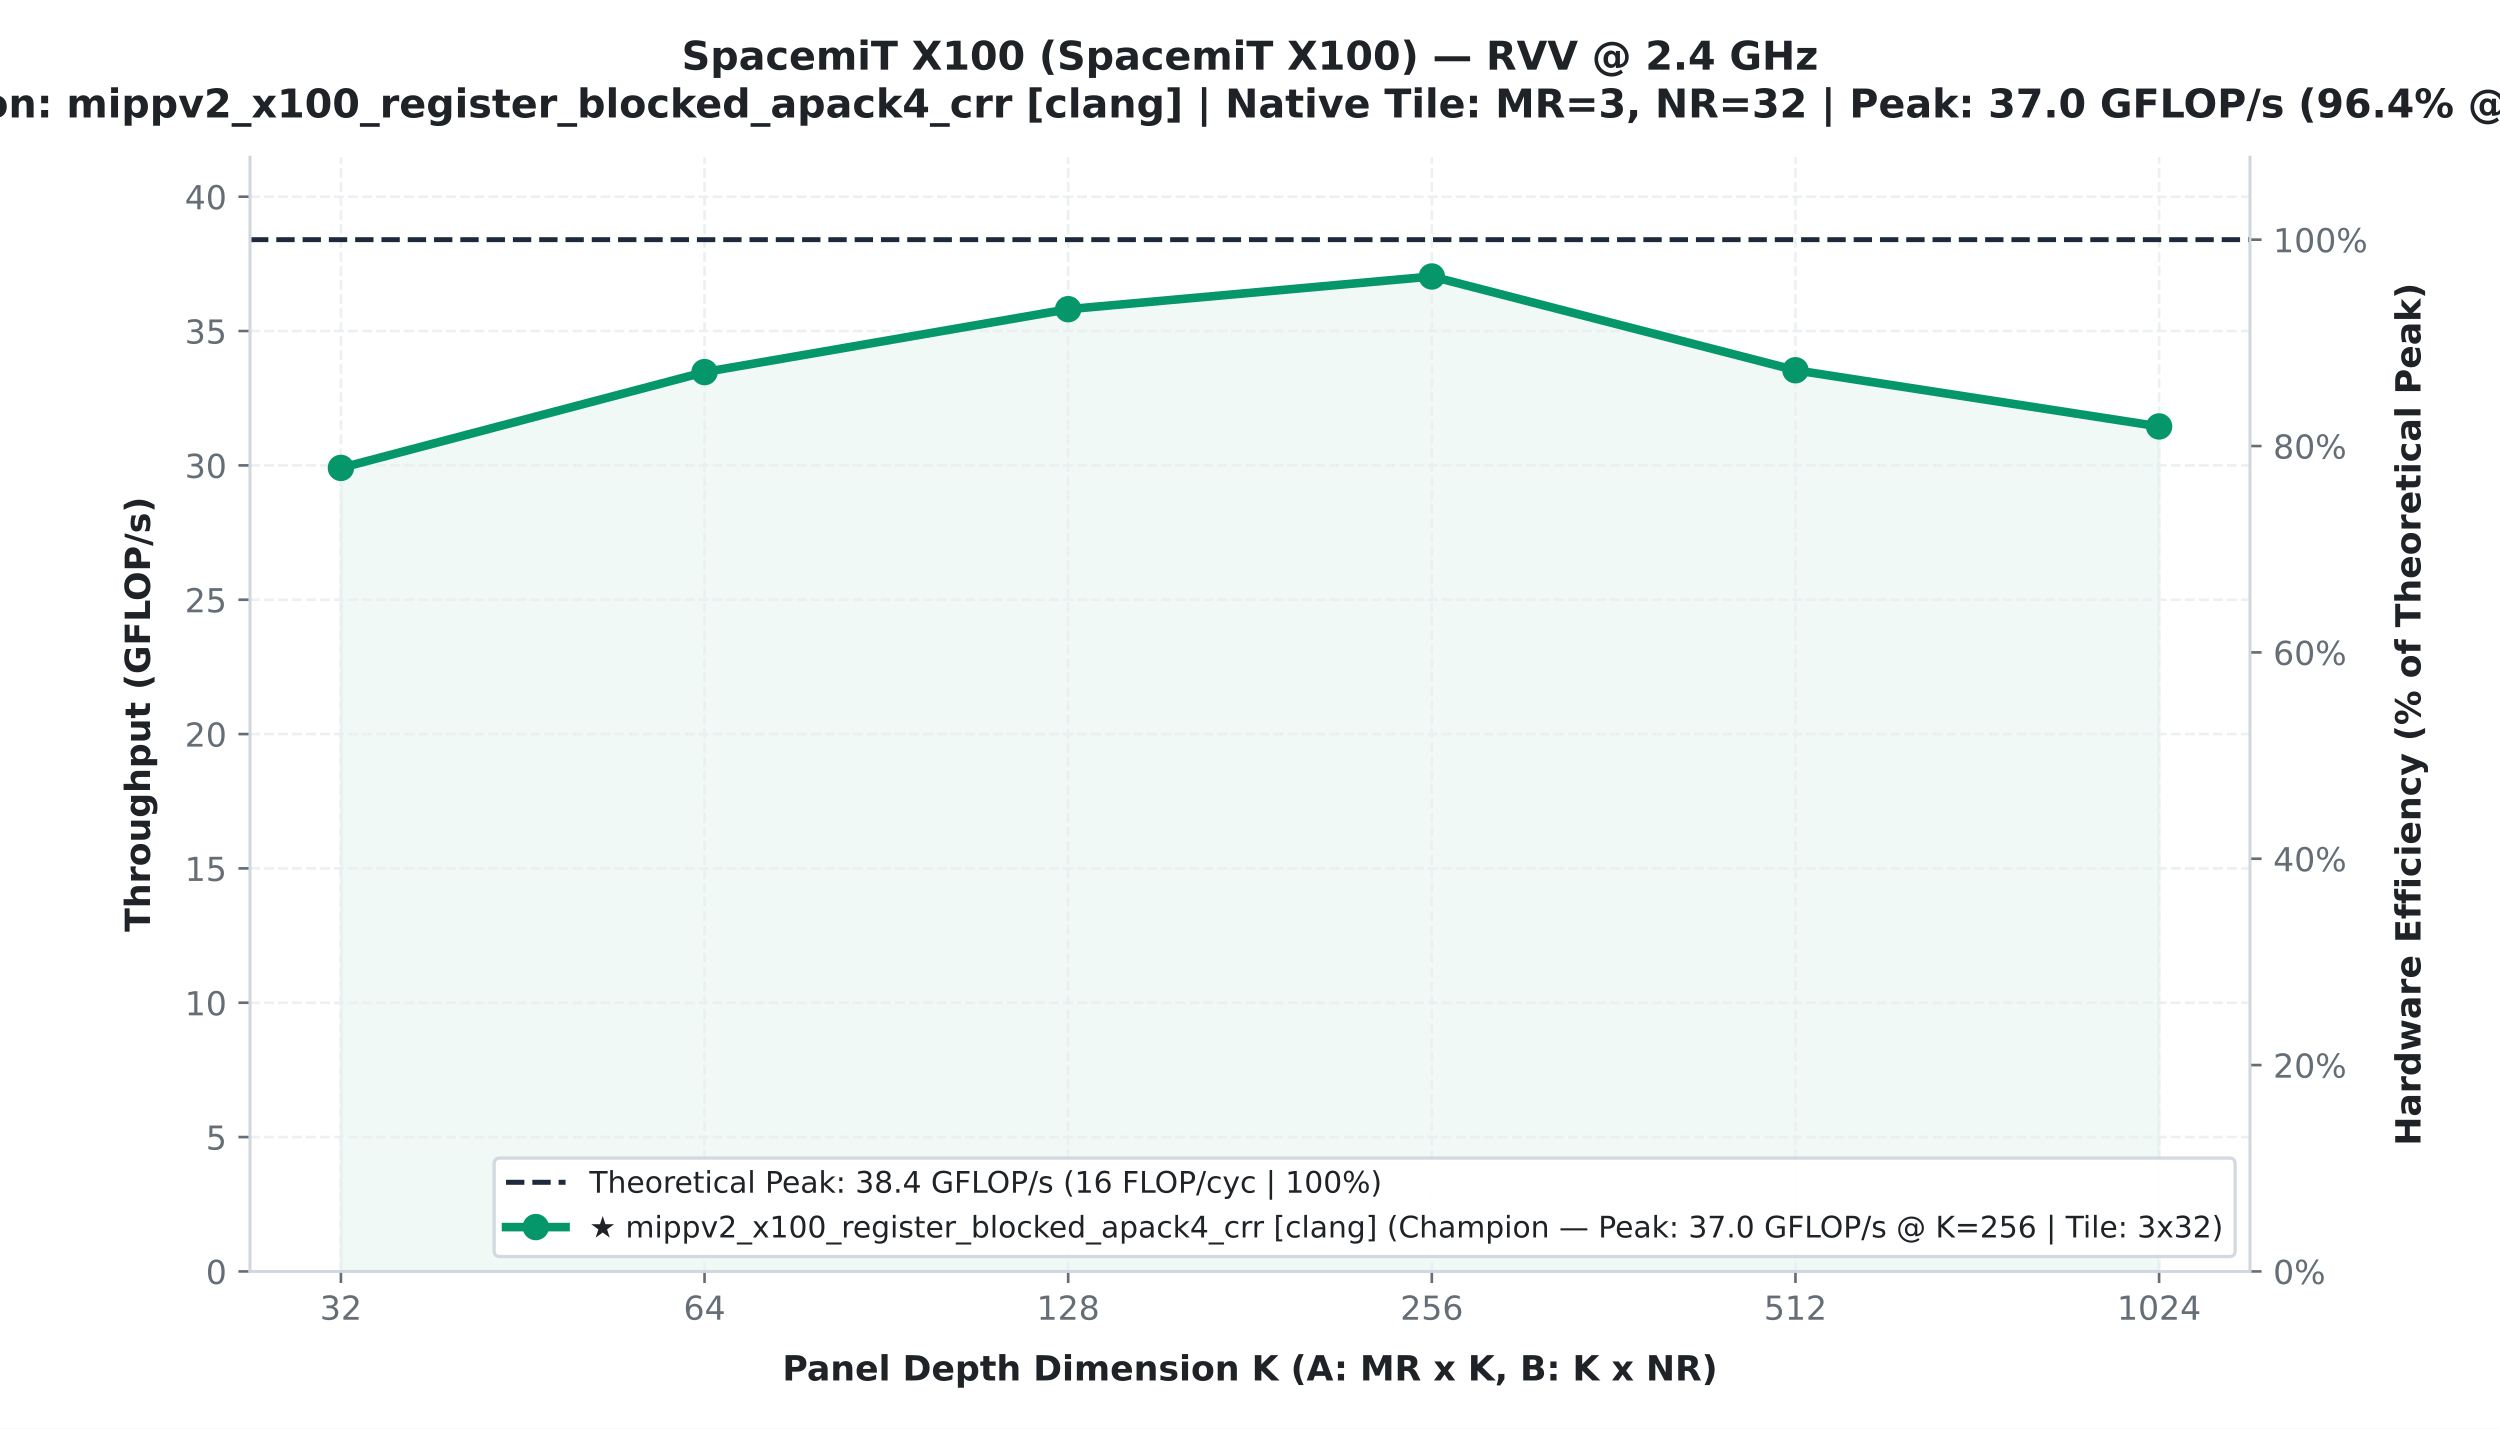
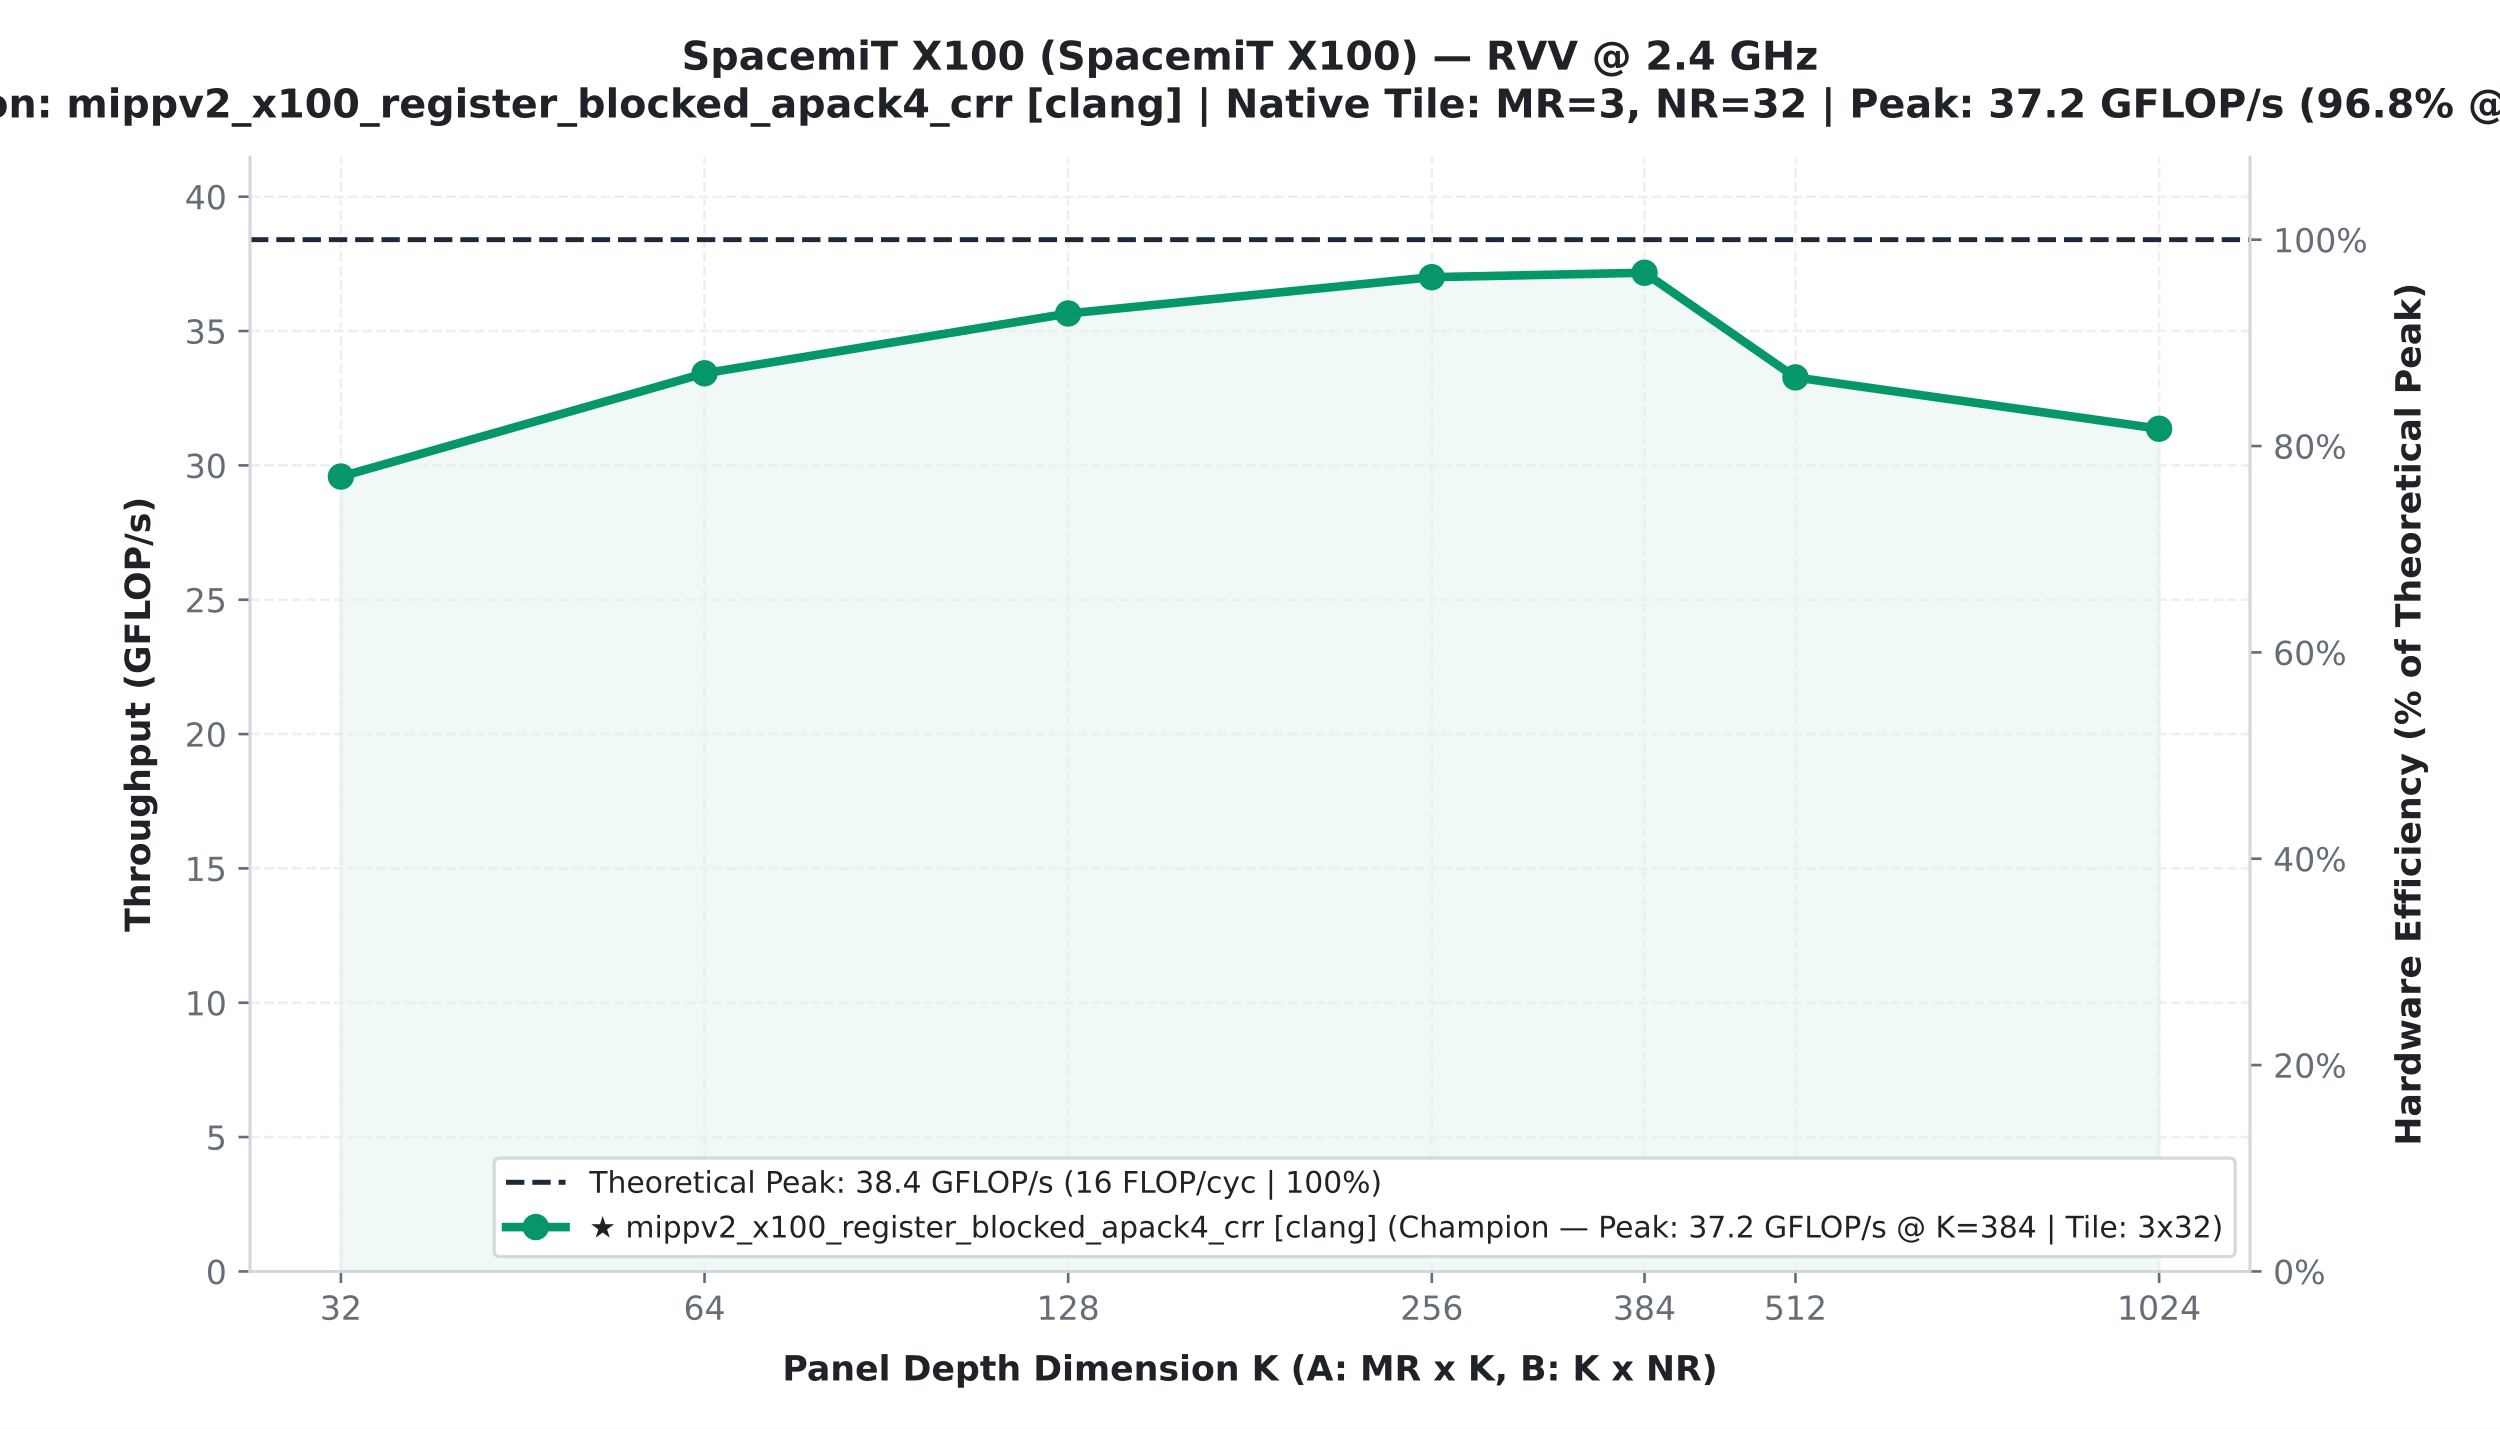
<svg xmlns="http://www.w3.org/2000/svg" xmlns:xlink="http://www.w3.org/1999/xlink" width="756pt" height="432pt" viewBox="0 0 756 432" version="1.1">
  <defs>
    <style type="text/css">*{stroke-linejoin: round; stroke-linecap: butt}</style>
  </defs>
  <g id="figure_1">
    <g id="patch_1">
      <path d="M 0 432  L 756 432  L 756 0  L 0 0  z " style="fill: #ffffff" />
    </g>
    <g id="axes_1">
      <g id="patch_2">
        <path d="M 75.6 384.48  L 680.4 384.48  L 680.4 47.52  L 75.6 47.52  z " style="fill: #ffffff" />
      </g>
      <g id="FillBetweenPolyCollection_1">
        <defs>
-           <path id="m8f6f1ca0c7" d="M 103.091 -290.504  L 103.091 -47.52  L 213.055 -47.52  L 323.018 -47.52  L 432.982 -47.52  L 542.945 -47.52  L 652.909 -47.52  L 652.909 -303.043  L 652.909 -303.043  L 542.945 -320.036  L 432.982 -348.395  L 323.018 -338.502  L 213.055 -319.476  L 103.091 -290.504  z " style="stroke: #059669; stroke-opacity: 0.06" />
+           <path id="m6707ad9926" d="M 103.091 -287.888  L 103.091 -47.52  L 213.055 -47.52  L 323.018 -47.52  L 432.982 -47.52  L 497.306 -47.52  L 542.945 -47.52  L 652.909 -47.52  L 652.909 -302.348  L 652.909 -302.348  L 542.945 -317.872  L 497.306 -349.526  L 432.982 -348.186  L 323.018 -337.205  L 213.055 -319.118  L 103.091 -287.888  z " style="stroke: #059669; stroke-opacity: 0.06" />
        </defs>
-         <g clip-path="url(#p02e427feb7)">
-           <use xlink:href="#m8f6f1ca0c7" x="0" y="432" style="fill: #059669; fill-opacity: 0.06; stroke: #059669; stroke-opacity: 0.06" />
+         <g clip-path="url(#p612475c82c)">
+           <use xlink:href="#m6707ad9926" x="0" y="432" style="fill: #059669; fill-opacity: 0.06; stroke: #059669; stroke-opacity: 0.06" />
        </g>
      </g>
      <g id="matplotlib.axis_1">
        <g id="xtick_1">
          <g id="line2d_1">
-             <path d="M 103.091 384.48  L 103.091 47.52  " clip-path="url(#p02e427feb7)" style="fill: none; stroke-dasharray: 2.96,1.28; stroke-dashoffset: 0; stroke: #eaeef2; stroke-opacity: 0.9; stroke-width: 0.8" />
+             <path d="M 103.091 384.48  L 103.091 47.52  " clip-path="url(#p612475c82c)" style="fill: none; stroke-dasharray: 2.96,1.28; stroke-dashoffset: 0; stroke: #eaeef2; stroke-opacity: 0.9; stroke-width: 0.8" />
          </g>
          <g id="line2d_2">
            <defs>
-               <path id="mbc6d8bfc5a" d="M 0 0  L 0 3.5  " style="stroke: #656d76; stroke-width: 0.8" />
+               <path id="mf7a812869a" d="M 0 0  L 0 3.5  " style="stroke: #656d76; stroke-width: 0.8" />
            </defs>
            <g>
-               <use xlink:href="#mbc6d8bfc5a" x="103.091" y="384.48" style="fill: #656d76; stroke: #656d76; stroke-width: 0.8" />
+               <use xlink:href="#mf7a812869a" x="103.091" y="384.48" style="fill: #656d76; stroke: #656d76; stroke-width: 0.8" />
            </g>
          </g>
          <g id="text_1">
            <text style="font-size: 10px; font-family: 'DejaVu Sans', 'Liberation Sans', 'Helvetica', 'Arial', sans-serif; text-anchor: middle; fill: #656d76" x="103.091" y="399.078" transform="rotate(-0 103.0909 399.0777)">32</text>
          </g>
        </g>
        <g id="xtick_2">
          <g id="line2d_3">
-             <path d="M 213.055 384.48  L 213.055 47.52  " clip-path="url(#p02e427feb7)" style="fill: none; stroke-dasharray: 2.96,1.28; stroke-dashoffset: 0; stroke: #eaeef2; stroke-opacity: 0.9; stroke-width: 0.8" />
+             <path d="M 213.055 384.48  L 213.055 47.52  " clip-path="url(#p612475c82c)" style="fill: none; stroke-dasharray: 2.96,1.28; stroke-dashoffset: 0; stroke: #eaeef2; stroke-opacity: 0.9; stroke-width: 0.8" />
          </g>
          <g id="line2d_4">
            <g>
-               <use xlink:href="#mbc6d8bfc5a" x="213.055" y="384.48" style="fill: #656d76; stroke: #656d76; stroke-width: 0.8" />
+               <use xlink:href="#mf7a812869a" x="213.055" y="384.48" style="fill: #656d76; stroke: #656d76; stroke-width: 0.8" />
            </g>
          </g>
          <g id="text_2">
            <text style="font-size: 10px; font-family: 'DejaVu Sans', 'Liberation Sans', 'Helvetica', 'Arial', sans-serif; text-anchor: middle; fill: #656d76" x="213.055" y="399.078" transform="rotate(-0 213.0545 399.0777)">64</text>
          </g>
        </g>
        <g id="xtick_3">
          <g id="line2d_5">
-             <path d="M 323.018 384.48  L 323.018 47.52  " clip-path="url(#p02e427feb7)" style="fill: none; stroke-dasharray: 2.96,1.28; stroke-dashoffset: 0; stroke: #eaeef2; stroke-opacity: 0.9; stroke-width: 0.8" />
+             <path d="M 323.018 384.48  L 323.018 47.52  " clip-path="url(#p612475c82c)" style="fill: none; stroke-dasharray: 2.96,1.28; stroke-dashoffset: 0; stroke: #eaeef2; stroke-opacity: 0.9; stroke-width: 0.8" />
          </g>
          <g id="line2d_6">
            <g>
-               <use xlink:href="#mbc6d8bfc5a" x="323.018" y="384.48" style="fill: #656d76; stroke: #656d76; stroke-width: 0.8" />
+               <use xlink:href="#mf7a812869a" x="323.018" y="384.48" style="fill: #656d76; stroke: #656d76; stroke-width: 0.8" />
            </g>
          </g>
          <g id="text_3">
            <text style="font-size: 10px; font-family: 'DejaVu Sans', 'Liberation Sans', 'Helvetica', 'Arial', sans-serif; text-anchor: middle; fill: #656d76" x="323.018" y="399.078" transform="rotate(-0 323.0182 399.0777)">128</text>
          </g>
        </g>
        <g id="xtick_4">
          <g id="line2d_7">
-             <path d="M 432.982 384.48  L 432.982 47.52  " clip-path="url(#p02e427feb7)" style="fill: none; stroke-dasharray: 2.96,1.28; stroke-dashoffset: 0; stroke: #eaeef2; stroke-opacity: 0.9; stroke-width: 0.8" />
+             <path d="M 432.982 384.48  L 432.982 47.52  " clip-path="url(#p612475c82c)" style="fill: none; stroke-dasharray: 2.96,1.28; stroke-dashoffset: 0; stroke: #eaeef2; stroke-opacity: 0.9; stroke-width: 0.8" />
          </g>
          <g id="line2d_8">
            <g>
-               <use xlink:href="#mbc6d8bfc5a" x="432.982" y="384.48" style="fill: #656d76; stroke: #656d76; stroke-width: 0.8" />
+               <use xlink:href="#mf7a812869a" x="432.982" y="384.48" style="fill: #656d76; stroke: #656d76; stroke-width: 0.8" />
            </g>
          </g>
          <g id="text_4">
            <text style="font-size: 10px; font-family: 'DejaVu Sans', 'Liberation Sans', 'Helvetica', 'Arial', sans-serif; text-anchor: middle; fill: #656d76" x="432.982" y="399.078" transform="rotate(-0 432.9818 399.0777)">256</text>
          </g>
        </g>
        <g id="xtick_5">
          <g id="line2d_9">
-             <path d="M 542.945 384.48  L 542.945 47.52  " clip-path="url(#p02e427feb7)" style="fill: none; stroke-dasharray: 2.96,1.28; stroke-dashoffset: 0; stroke: #eaeef2; stroke-opacity: 0.9; stroke-width: 0.8" />
+             <path d="M 497.306 384.48  L 497.306 47.52  " clip-path="url(#p612475c82c)" style="fill: none; stroke-dasharray: 2.96,1.28; stroke-dashoffset: 0; stroke: #eaeef2; stroke-opacity: 0.9; stroke-width: 0.8" />
          </g>
          <g id="line2d_10">
            <g>
-               <use xlink:href="#mbc6d8bfc5a" x="542.945" y="384.48" style="fill: #656d76; stroke: #656d76; stroke-width: 0.8" />
+               <use xlink:href="#mf7a812869a" x="497.306" y="384.48" style="fill: #656d76; stroke: #656d76; stroke-width: 0.8" />
            </g>
          </g>
          <g id="text_5">
-             <text style="font-size: 10px; font-family: 'DejaVu Sans', 'Liberation Sans', 'Helvetica', 'Arial', sans-serif; text-anchor: middle; fill: #656d76" x="542.945" y="399.078" transform="rotate(-0 542.9455 399.0777)">512</text>
+             <text style="font-size: 10px; font-family: 'DejaVu Sans', 'Liberation Sans', 'Helvetica', 'Arial', sans-serif; text-anchor: middle; fill: #656d76" x="497.306" y="399.078" transform="rotate(-0 497.3064 399.0777)">384</text>
          </g>
        </g>
        <g id="xtick_6">
          <g id="line2d_11">
-             <path d="M 652.909 384.48  L 652.909 47.52  " clip-path="url(#p02e427feb7)" style="fill: none; stroke-dasharray: 2.96,1.28; stroke-dashoffset: 0; stroke: #eaeef2; stroke-opacity: 0.9; stroke-width: 0.8" />
+             <path d="M 542.945 384.48  L 542.945 47.52  " clip-path="url(#p612475c82c)" style="fill: none; stroke-dasharray: 2.96,1.28; stroke-dashoffset: 0; stroke: #eaeef2; stroke-opacity: 0.9; stroke-width: 0.8" />
          </g>
          <g id="line2d_12">
            <g>
-               <use xlink:href="#mbc6d8bfc5a" x="652.909" y="384.48" style="fill: #656d76; stroke: #656d76; stroke-width: 0.8" />
+               <use xlink:href="#mf7a812869a" x="542.945" y="384.48" style="fill: #656d76; stroke: #656d76; stroke-width: 0.8" />
            </g>
          </g>
          <g id="text_6">
+             <text style="font-size: 10px; font-family: 'DejaVu Sans', 'Liberation Sans', 'Helvetica', 'Arial', sans-serif; text-anchor: middle; fill: #656d76" x="542.945" y="399.078" transform="rotate(-0 542.9455 399.0777)">512</text>
+           </g>
+         </g>
+         <g id="xtick_7">
+           <g id="line2d_13">
+             <path d="M 652.909 384.48  L 652.909 47.52  " clip-path="url(#p612475c82c)" style="fill: none; stroke-dasharray: 2.96,1.28; stroke-dashoffset: 0; stroke: #eaeef2; stroke-opacity: 0.9; stroke-width: 0.8" />
+           </g>
+           <g id="line2d_14">
+             <g>
+               <use xlink:href="#mf7a812869a" x="652.909" y="384.48" style="fill: #656d76; stroke: #656d76; stroke-width: 0.8" />
+             </g>
+           </g>
+           <g id="text_7">
            <text style="font-size: 10px; font-family: 'DejaVu Sans', 'Liberation Sans', 'Helvetica', 'Arial', sans-serif; text-anchor: middle; fill: #656d76" x="652.909" y="399.078" transform="rotate(-0 652.9091 399.0777)">1024</text>
          </g>
        </g>
-         <g id="text_7">
+         <g id="text_8">
          <text style="font-weight: 700; font-size: 10.5px; font-family: 'DejaVu Sans', 'Liberation Sans', 'Helvetica', 'Arial', sans-serif; text-anchor: middle; fill: #1f2328" x="378" y="417.458" transform="rotate(-0 378 417.4584)">Panel Depth Dimension K (A: MR x K, B: K x NR)</text>
        </g>
      </g>
      <g id="matplotlib.axis_2">
        <g id="ytick_1">
-           <g id="line2d_13">
-             <path d="M 75.6 384.48  L 680.4 384.48  " clip-path="url(#p02e427feb7)" style="fill: none; stroke-dasharray: 2.96,1.28; stroke-dashoffset: 0; stroke: #eaeef2; stroke-opacity: 0.9; stroke-width: 0.8" />
-           </g>
-           <g id="line2d_14">
+           <g id="line2d_15">
+             <path d="M 75.6 384.48  L 680.4 384.48  " clip-path="url(#p612475c82c)" style="fill: none; stroke-dasharray: 2.96,1.28; stroke-dashoffset: 0; stroke: #eaeef2; stroke-opacity: 0.9; stroke-width: 0.8" />
+           </g>
+           <g id="line2d_16">
            <defs>
-               <path id="mc80e1db1c7" d="M 0 0  L -3.5 0  " style="stroke: #656d76; stroke-width: 0.8" />
+               <path id="m52374ce67f" d="M 0 0  L -3.5 0  " style="stroke: #656d76; stroke-width: 0.8" />
            </defs>
            <g>
-               <use xlink:href="#mc80e1db1c7" x="75.6" y="384.48" style="fill: #656d76; stroke: #656d76; stroke-width: 0.8" />
-             </g>
-           </g>
-           <g id="text_8">
+               <use xlink:href="#m52374ce67f" x="75.6" y="384.48" style="fill: #656d76; stroke: #656d76; stroke-width: 0.8" />
+             </g>
+           </g>
+           <g id="text_9">
            <text style="font-size: 10px; font-family: 'DejaVu Sans', 'Liberation Sans', 'Helvetica', 'Arial', sans-serif; text-anchor: end; fill: #656d76" x="68.6" y="388.279" transform="rotate(-0 68.6 388.2788)">0</text>
          </g>
        </g>
        <g id="ytick_2">
-           <g id="line2d_15">
-             <path d="M 75.6 343.855  L 680.4 343.855  " clip-path="url(#p02e427feb7)" style="fill: none; stroke-dasharray: 2.96,1.28; stroke-dashoffset: 0; stroke: #eaeef2; stroke-opacity: 0.9; stroke-width: 0.8" />
-           </g>
-           <g id="line2d_16">
-             <g>
-               <use xlink:href="#mc80e1db1c7" x="75.6" y="343.855" style="fill: #656d76; stroke: #656d76; stroke-width: 0.8" />
-             </g>
-           </g>
-           <g id="text_9">
+           <g id="line2d_17">
+             <path d="M 75.6 343.855  L 680.4 343.855  " clip-path="url(#p612475c82c)" style="fill: none; stroke-dasharray: 2.96,1.28; stroke-dashoffset: 0; stroke: #eaeef2; stroke-opacity: 0.9; stroke-width: 0.8" />
+           </g>
+           <g id="line2d_18">
+             <g>
+               <use xlink:href="#m52374ce67f" x="75.6" y="343.855" style="fill: #656d76; stroke: #656d76; stroke-width: 0.8" />
+             </g>
+           </g>
+           <g id="text_10">
            <text style="font-size: 10px; font-family: 'DejaVu Sans', 'Liberation Sans', 'Helvetica', 'Arial', sans-serif; text-anchor: end; fill: #656d76" x="68.6" y="347.654" transform="rotate(-0 68.6 347.6538)">5</text>
          </g>
        </g>
        <g id="ytick_3">
-           <g id="line2d_17">
-             <path d="M 75.6 303.23  L 680.4 303.23  " clip-path="url(#p02e427feb7)" style="fill: none; stroke-dasharray: 2.96,1.28; stroke-dashoffset: 0; stroke: #eaeef2; stroke-opacity: 0.9; stroke-width: 0.8" />
-           </g>
-           <g id="line2d_18">
-             <g>
-               <use xlink:href="#mc80e1db1c7" x="75.6" y="303.23" style="fill: #656d76; stroke: #656d76; stroke-width: 0.8" />
-             </g>
-           </g>
-           <g id="text_10">
+           <g id="line2d_19">
+             <path d="M 75.6 303.23  L 680.4 303.23  " clip-path="url(#p612475c82c)" style="fill: none; stroke-dasharray: 2.96,1.28; stroke-dashoffset: 0; stroke: #eaeef2; stroke-opacity: 0.9; stroke-width: 0.8" />
+           </g>
+           <g id="line2d_20">
+             <g>
+               <use xlink:href="#m52374ce67f" x="75.6" y="303.23" style="fill: #656d76; stroke: #656d76; stroke-width: 0.8" />
+             </g>
+           </g>
+           <g id="text_11">
            <text style="font-size: 10px; font-family: 'DejaVu Sans', 'Liberation Sans', 'Helvetica', 'Arial', sans-serif; text-anchor: end; fill: #656d76" x="68.6" y="307.029" transform="rotate(-0 68.6 307.0288)">10</text>
          </g>
        </g>
        <g id="ytick_4">
-           <g id="line2d_19">
-             <path d="M 75.6 262.605  L 680.4 262.605  " clip-path="url(#p02e427feb7)" style="fill: none; stroke-dasharray: 2.96,1.28; stroke-dashoffset: 0; stroke: #eaeef2; stroke-opacity: 0.9; stroke-width: 0.8" />
-           </g>
-           <g id="line2d_20">
-             <g>
-               <use xlink:href="#mc80e1db1c7" x="75.6" y="262.605" style="fill: #656d76; stroke: #656d76; stroke-width: 0.8" />
-             </g>
-           </g>
-           <g id="text_11">
+           <g id="line2d_21">
+             <path d="M 75.6 262.605  L 680.4 262.605  " clip-path="url(#p612475c82c)" style="fill: none; stroke-dasharray: 2.96,1.28; stroke-dashoffset: 0; stroke: #eaeef2; stroke-opacity: 0.9; stroke-width: 0.8" />
+           </g>
+           <g id="line2d_22">
+             <g>
+               <use xlink:href="#m52374ce67f" x="75.6" y="262.605" style="fill: #656d76; stroke: #656d76; stroke-width: 0.8" />
+             </g>
+           </g>
+           <g id="text_12">
            <text style="font-size: 10px; font-family: 'DejaVu Sans', 'Liberation Sans', 'Helvetica', 'Arial', sans-serif; text-anchor: end; fill: #656d76" x="68.6" y="266.404" transform="rotate(-0 68.6 266.4038)">15</text>
          </g>
        </g>
        <g id="ytick_5">
-           <g id="line2d_21">
-             <path d="M 75.6 221.98  L 680.4 221.98  " clip-path="url(#p02e427feb7)" style="fill: none; stroke-dasharray: 2.96,1.28; stroke-dashoffset: 0; stroke: #eaeef2; stroke-opacity: 0.9; stroke-width: 0.8" />
-           </g>
-           <g id="line2d_22">
-             <g>
-               <use xlink:href="#mc80e1db1c7" x="75.6" y="221.98" style="fill: #656d76; stroke: #656d76; stroke-width: 0.8" />
-             </g>
-           </g>
-           <g id="text_12">
+           <g id="line2d_23">
+             <path d="M 75.6 221.98  L 680.4 221.98  " clip-path="url(#p612475c82c)" style="fill: none; stroke-dasharray: 2.96,1.28; stroke-dashoffset: 0; stroke: #eaeef2; stroke-opacity: 0.9; stroke-width: 0.8" />
+           </g>
+           <g id="line2d_24">
+             <g>
+               <use xlink:href="#m52374ce67f" x="75.6" y="221.98" style="fill: #656d76; stroke: #656d76; stroke-width: 0.8" />
+             </g>
+           </g>
+           <g id="text_13">
            <text style="font-size: 10px; font-family: 'DejaVu Sans', 'Liberation Sans', 'Helvetica', 'Arial', sans-serif; text-anchor: end; fill: #656d76" x="68.6" y="225.779" transform="rotate(-0 68.6 225.7788)">20</text>
          </g>
        </g>
        <g id="ytick_6">
-           <g id="line2d_23">
-             <path d="M 75.6 181.355  L 680.4 181.355  " clip-path="url(#p02e427feb7)" style="fill: none; stroke-dasharray: 2.96,1.28; stroke-dashoffset: 0; stroke: #eaeef2; stroke-opacity: 0.9; stroke-width: 0.8" />
-           </g>
-           <g id="line2d_24">
-             <g>
-               <use xlink:href="#mc80e1db1c7" x="75.6" y="181.355" style="fill: #656d76; stroke: #656d76; stroke-width: 0.8" />
-             </g>
-           </g>
-           <g id="text_13">
+           <g id="line2d_25">
+             <path d="M 75.6 181.355  L 680.4 181.355  " clip-path="url(#p612475c82c)" style="fill: none; stroke-dasharray: 2.96,1.28; stroke-dashoffset: 0; stroke: #eaeef2; stroke-opacity: 0.9; stroke-width: 0.8" />
+           </g>
+           <g id="line2d_26">
+             <g>
+               <use xlink:href="#m52374ce67f" x="75.6" y="181.355" style="fill: #656d76; stroke: #656d76; stroke-width: 0.8" />
+             </g>
+           </g>
+           <g id="text_14">
            <text style="font-size: 10px; font-family: 'DejaVu Sans', 'Liberation Sans', 'Helvetica', 'Arial', sans-serif; text-anchor: end; fill: #656d76" x="68.6" y="185.154" transform="rotate(-0 68.6 185.1538)">25</text>
          </g>
        </g>
        <g id="ytick_7">
-           <g id="line2d_25">
-             <path d="M 75.6 140.73  L 680.4 140.73  " clip-path="url(#p02e427feb7)" style="fill: none; stroke-dasharray: 2.96,1.28; stroke-dashoffset: 0; stroke: #eaeef2; stroke-opacity: 0.9; stroke-width: 0.8" />
-           </g>
-           <g id="line2d_26">
-             <g>
-               <use xlink:href="#mc80e1db1c7" x="75.6" y="140.73" style="fill: #656d76; stroke: #656d76; stroke-width: 0.8" />
-             </g>
-           </g>
-           <g id="text_14">
+           <g id="line2d_27">
+             <path d="M 75.6 140.73  L 680.4 140.73  " clip-path="url(#p612475c82c)" style="fill: none; stroke-dasharray: 2.96,1.28; stroke-dashoffset: 0; stroke: #eaeef2; stroke-opacity: 0.9; stroke-width: 0.8" />
+           </g>
+           <g id="line2d_28">
+             <g>
+               <use xlink:href="#m52374ce67f" x="75.6" y="140.73" style="fill: #656d76; stroke: #656d76; stroke-width: 0.8" />
+             </g>
+           </g>
+           <g id="text_15">
            <text style="font-size: 10px; font-family: 'DejaVu Sans', 'Liberation Sans', 'Helvetica', 'Arial', sans-serif; text-anchor: end; fill: #656d76" x="68.6" y="144.529" transform="rotate(-0 68.6 144.5288)">30</text>
          </g>
        </g>
        <g id="ytick_8">
-           <g id="line2d_27">
-             <path d="M 75.6 100.105  L 680.4 100.105  " clip-path="url(#p02e427feb7)" style="fill: none; stroke-dasharray: 2.96,1.28; stroke-dashoffset: 0; stroke: #eaeef2; stroke-opacity: 0.9; stroke-width: 0.8" />
-           </g>
-           <g id="line2d_28">
-             <g>
-               <use xlink:href="#mc80e1db1c7" x="75.6" y="100.105" style="fill: #656d76; stroke: #656d76; stroke-width: 0.8" />
-             </g>
-           </g>
-           <g id="text_15">
+           <g id="line2d_29">
+             <path d="M 75.6 100.105  L 680.4 100.105  " clip-path="url(#p612475c82c)" style="fill: none; stroke-dasharray: 2.96,1.28; stroke-dashoffset: 0; stroke: #eaeef2; stroke-opacity: 0.9; stroke-width: 0.8" />
+           </g>
+           <g id="line2d_30">
+             <g>
+               <use xlink:href="#m52374ce67f" x="75.6" y="100.105" style="fill: #656d76; stroke: #656d76; stroke-width: 0.8" />
+             </g>
+           </g>
+           <g id="text_16">
            <text style="font-size: 10px; font-family: 'DejaVu Sans', 'Liberation Sans', 'Helvetica', 'Arial', sans-serif; text-anchor: end; fill: #656d76" x="68.6" y="103.904" transform="rotate(-0 68.6 103.9038)">35</text>
          </g>
        </g>
        <g id="ytick_9">
-           <g id="line2d_29">
-             <path d="M 75.6 59.48  L 680.4 59.48  " clip-path="url(#p02e427feb7)" style="fill: none; stroke-dasharray: 2.96,1.28; stroke-dashoffset: 0; stroke: #eaeef2; stroke-opacity: 0.9; stroke-width: 0.8" />
-           </g>
-           <g id="line2d_30">
-             <g>
-               <use xlink:href="#mc80e1db1c7" x="75.6" y="59.48" style="fill: #656d76; stroke: #656d76; stroke-width: 0.8" />
-             </g>
-           </g>
-           <g id="text_16">
+           <g id="line2d_31">
+             <path d="M 75.6 59.48  L 680.4 59.48  " clip-path="url(#p612475c82c)" style="fill: none; stroke-dasharray: 2.96,1.28; stroke-dashoffset: 0; stroke: #eaeef2; stroke-opacity: 0.9; stroke-width: 0.8" />
+           </g>
+           <g id="line2d_32">
+             <g>
+               <use xlink:href="#m52374ce67f" x="75.6" y="59.48" style="fill: #656d76; stroke: #656d76; stroke-width: 0.8" />
+             </g>
+           </g>
+           <g id="text_17">
            <text style="font-size: 10px; font-family: 'DejaVu Sans', 'Liberation Sans', 'Helvetica', 'Arial', sans-serif; text-anchor: end; fill: #656d76" x="68.6" y="63.279" transform="rotate(-0 68.6 63.27883)">40</text>
          </g>
        </g>
-         <g id="text_17">
+         <g id="text_18">
          <text style="font-weight: 700; font-size: 10.5px; font-family: 'DejaVu Sans', 'Liberation Sans', 'Helvetica', 'Arial', sans-serif; text-anchor: middle; fill: #1f2328" x="45.353" y="216" transform="rotate(-90 45.35254 216)">Throughput (GFLOP/s)</text>
        </g>
      </g>
-       <g id="line2d_31">
-         <path d="M 75.6 72.48  L 680.4 72.48  " clip-path="url(#p02e427feb7)" style="fill: none; stroke-dasharray: 5.55,2.4; stroke-dashoffset: 0; stroke: #1e293b; stroke-width: 1.5" />
+       <g id="line2d_33">
+         <path d="M 75.6 72.48  L 680.4 72.48  " clip-path="url(#p612475c82c)" style="fill: none; stroke-dasharray: 5.55,2.4; stroke-dashoffset: 0; stroke: #1e293b; stroke-width: 1.5" />
      </g>
      <g id="patch_3">
        <path d="M 75.6 384.48  L 75.6 47.52  " style="fill: none; stroke: #d0d7de; stroke-width: 0.8; stroke-linejoin: miter; stroke-linecap: square" />
      </g>
      <g id="patch_4">
        <path d="M 680.4 384.48  L 680.4 47.52  " style="fill: none; stroke: #d0d7de; stroke-width: 0.8; stroke-linejoin: miter; stroke-linecap: square" />
      </g>
      <g id="patch_5">
        <path d="M 75.6 384.48  L 680.4 384.48  " style="fill: none; stroke: #d0d7de; stroke-width: 0.8; stroke-linejoin: miter; stroke-linecap: square" />
      </g>
-       <g id="text_18">
+       <g id="text_19">
        <text style="font-weight: 700; font-size: 12px; font-family: 'DejaVu Sans', 'Liberation Sans', 'Helvetica', 'Arial', sans-serif; fill: #1f2328" transform="translate(206.1459 21.06422)">SpacemiT X100 (SpacemiT X100) — RVV @ 2.4 GHz</text>
-         <text style="font-weight: 700; font-size: 12px; font-family: 'DejaVu Sans', 'Liberation Sans', 'Helvetica', 'Arial', sans-serif; fill: #1f2328" transform="translate(-56.34375 35.52)">Champion: mippv2_x100_register_blocked_apack4_crr [clang] | Native Tile: MR=3, NR=32 | Peak: 37.0 GFLOP/s (96.4% @ K=256)</text>
-       </g>
-       <g id="line2d_32">
-         <path d="M 103.091 141.496  L 213.055 112.524  L 323.018 93.498  L 432.982 83.605  L 542.945 111.964  L 652.909 128.957  " clip-path="url(#p02e427feb7)" style="fill: none; stroke: #059669; stroke-width: 2.6; stroke-linecap: square" />
+         <text style="font-weight: 700; font-size: 12px; font-family: 'DejaVu Sans', 'Liberation Sans', 'Helvetica', 'Arial', sans-serif; fill: #1f2328" transform="translate(-56.34375 35.52)">Champion: mippv2_x100_register_blocked_apack4_crr [clang] | Native Tile: MR=3, NR=32 | Peak: 37.2 GFLOP/s (96.8% @ K=384)</text>
+       </g>
+       <g id="line2d_34">
+         <path d="M 103.091 144.112  L 213.055 112.882  L 323.018 94.794  L 432.982 83.814  L 497.306 82.474  L 542.945 114.128  L 652.909 129.652  " clip-path="url(#p612475c82c)" style="fill: none; stroke: #059669; stroke-width: 2.6; stroke-linecap: square" />
        <defs>
-           <path id="m086c05ce0d" d="M 0 3.5  C 0.928 3.5 1.819 3.131 2.475 2.475  C 3.131 1.819 3.5 0.928 3.5 0  C 3.5 -0.928 3.131 -1.819 2.475 -2.475  C 1.819 -3.131 0.928 -3.5 0 -3.5  C -0.928 -3.5 -1.819 -3.131 -2.475 -2.475  C -3.131 -1.819 -3.5 -0.928 -3.5 0  C -3.5 0.928 -3.131 1.819 -2.475 2.475  C -1.819 3.131 -0.928 3.5 0 3.5  z " style="stroke: #059669" />
+           <path id="m8a2d0c8bc0" d="M 0 3.5  C 0.928 3.5 1.819 3.131 2.475 2.475  C 3.131 1.819 3.5 0.928 3.5 0  C 3.5 -0.928 3.131 -1.819 2.475 -2.475  C 1.819 -3.131 0.928 -3.5 0 -3.5  C -0.928 -3.5 -1.819 -3.131 -2.475 -2.475  C -3.131 -1.819 -3.5 -0.928 -3.5 0  C -3.5 0.928 -3.131 1.819 -2.475 2.475  C -1.819 3.131 -0.928 3.5 0 3.5  z " style="stroke: #059669" />
        </defs>
-         <g clip-path="url(#p02e427feb7)">
-           <use xlink:href="#m086c05ce0d" x="103.091" y="141.496" style="fill: #059669; stroke: #059669" />
-           <use xlink:href="#m086c05ce0d" x="213.055" y="112.524" style="fill: #059669; stroke: #059669" />
-           <use xlink:href="#m086c05ce0d" x="323.018" y="93.498" style="fill: #059669; stroke: #059669" />
-           <use xlink:href="#m086c05ce0d" x="432.982" y="83.605" style="fill: #059669; stroke: #059669" />
-           <use xlink:href="#m086c05ce0d" x="542.945" y="111.964" style="fill: #059669; stroke: #059669" />
-           <use xlink:href="#m086c05ce0d" x="652.909" y="128.957" style="fill: #059669; stroke: #059669" />
+         <g clip-path="url(#p612475c82c)">
+           <use xlink:href="#m8a2d0c8bc0" x="103.091" y="144.112" style="fill: #059669; stroke: #059669" />
+           <use xlink:href="#m8a2d0c8bc0" x="213.055" y="112.882" style="fill: #059669; stroke: #059669" />
+           <use xlink:href="#m8a2d0c8bc0" x="323.018" y="94.794" style="fill: #059669; stroke: #059669" />
+           <use xlink:href="#m8a2d0c8bc0" x="432.982" y="83.814" style="fill: #059669; stroke: #059669" />
+           <use xlink:href="#m8a2d0c8bc0" x="497.306" y="82.474" style="fill: #059669; stroke: #059669" />
+           <use xlink:href="#m8a2d0c8bc0" x="542.945" y="114.128" style="fill: #059669; stroke: #059669" />
+           <use xlink:href="#m8a2d0c8bc0" x="652.909" y="129.652" style="fill: #059669; stroke: #059669" />
        </g>
      </g>
      <g id="legend_1">
        <g id="patch_6">
          <path d="M 151.224 379.98  L 674.1 379.98  Q 675.9 379.98 675.9 378.18  L 675.9 352  Q 675.9 350.2 674.1 350.2  L 151.224 350.2  Q 149.424 350.2 149.424 352  L 149.424 378.18  Q 149.424 379.98 151.224 379.98  z " style="fill: #ffffff; opacity: 0.94; stroke: #d0d7de; stroke-linejoin: miter" />
        </g>
-         <g id="line2d_33">
+         <g id="line2d_35">
          <path d="M 153.024 357.528  L 162.024 357.528  L 171.024 357.528  " style="fill: none; stroke-dasharray: 5.55,2.4; stroke-dashoffset: 0; stroke: #1e293b; stroke-width: 1.5" />
        </g>
-         <g id="text_19">
+         <g id="text_20">
          <text style="font-size: 9px; font-family: 'DejaVu Sans', 'Liberation Sans', 'Helvetica', 'Arial', sans-serif; text-anchor: start; fill: #1f2328" x="178.224" y="360.678" transform="rotate(-0 178.2239 360.6778)">Theoretical Peak: 38.4 GFLOP/s (16 FLOP/cyc | 100%)</text>
        </g>
-         <g id="line2d_34">
+         <g id="line2d_36">
          <path d="M 153.024 371.068  L 162.024 371.068  L 171.024 371.068  " style="fill: none; stroke: #059669; stroke-width: 2.6; stroke-linecap: square" />
          <g>
-             <use xlink:href="#m086c05ce0d" x="162.024" y="371.068" style="fill: #059669; stroke: #059669" />
-           </g>
-         </g>
-         <g id="text_20">
-           <text style="font-size: 9px; font-family: 'DejaVu Sans', 'Liberation Sans', 'Helvetica', 'Arial', sans-serif; text-anchor: start; fill: #1f2328" x="178.224" y="374.218" transform="rotate(-0 178.2239 374.2179)">★ mippv2_x100_register_blocked_apack4_crr [clang] (Champion — Peak: 37.0 GFLOP/s @ K=256 | Tile: 3x32)</text>
+             <use xlink:href="#m8a2d0c8bc0" x="162.024" y="371.068" style="fill: #059669; stroke: #059669" />
+           </g>
+         </g>
+         <g id="text_21">
+           <text style="font-size: 9px; font-family: 'DejaVu Sans', 'Liberation Sans', 'Helvetica', 'Arial', sans-serif; text-anchor: start; fill: #1f2328" x="178.224" y="374.218" transform="rotate(-0 178.2239 374.2179)">★ mippv2_x100_register_blocked_apack4_crr [clang] (Champion — Peak: 37.2 GFLOP/s @ K=384 | Tile: 3x32)</text>
        </g>
      </g>
    </g>
    <g id="axes_2">
      <g id="matplotlib.axis_3">
        <g id="ytick_10">
-           <g id="line2d_35">
+           <g id="line2d_37">
            <defs>
-               <path id="m3125b8e038" d="M 0 0  L 3.5 0  " style="stroke: #656d76; stroke-width: 0.8" />
+               <path id="mf3e9a231ad" d="M 0 0  L 3.5 0  " style="stroke: #656d76; stroke-width: 0.8" />
            </defs>
            <g>
-               <use xlink:href="#m3125b8e038" x="680.4" y="384.48" style="fill: #656d76; stroke: #656d76; stroke-width: 0.8" />
-             </g>
-           </g>
-           <g id="text_21">
+               <use xlink:href="#mf3e9a231ad" x="680.4" y="384.48" style="fill: #656d76; stroke: #656d76; stroke-width: 0.8" />
+             </g>
+           </g>
+           <g id="text_22">
            <text style="font-size: 10px; font-family: 'DejaVu Sans', 'Liberation Sans', 'Helvetica', 'Arial', sans-serif; text-anchor: start; fill: #656d76" x="687.4" y="388.279" transform="rotate(-0 687.4 388.2788)">0%</text>
          </g>
        </g>
        <g id="ytick_11">
-           <g id="line2d_36">
-             <g>
-               <use xlink:href="#m3125b8e038" x="680.4" y="322.08" style="fill: #656d76; stroke: #656d76; stroke-width: 0.8" />
-             </g>
-           </g>
-           <g id="text_22">
+           <g id="line2d_38">
+             <g>
+               <use xlink:href="#mf3e9a231ad" x="680.4" y="322.08" style="fill: #656d76; stroke: #656d76; stroke-width: 0.8" />
+             </g>
+           </g>
+           <g id="text_23">
            <text style="font-size: 10px; font-family: 'DejaVu Sans', 'Liberation Sans', 'Helvetica', 'Arial', sans-serif; text-anchor: start; fill: #656d76" x="687.4" y="325.879" transform="rotate(-0 687.4 325.8788)">20%</text>
          </g>
        </g>
        <g id="ytick_12">
-           <g id="line2d_37">
-             <g>
-               <use xlink:href="#m3125b8e038" x="680.4" y="259.68" style="fill: #656d76; stroke: #656d76; stroke-width: 0.8" />
-             </g>
-           </g>
-           <g id="text_23">
+           <g id="line2d_39">
+             <g>
+               <use xlink:href="#mf3e9a231ad" x="680.4" y="259.68" style="fill: #656d76; stroke: #656d76; stroke-width: 0.8" />
+             </g>
+           </g>
+           <g id="text_24">
            <text style="font-size: 10px; font-family: 'DejaVu Sans', 'Liberation Sans', 'Helvetica', 'Arial', sans-serif; text-anchor: start; fill: #656d76" x="687.4" y="263.479" transform="rotate(-0 687.4 263.4788)">40%</text>
          </g>
        </g>
        <g id="ytick_13">
-           <g id="line2d_38">
-             <g>
-               <use xlink:href="#m3125b8e038" x="680.4" y="197.28" style="fill: #656d76; stroke: #656d76; stroke-width: 0.8" />
-             </g>
-           </g>
-           <g id="text_24">
+           <g id="line2d_40">
+             <g>
+               <use xlink:href="#mf3e9a231ad" x="680.4" y="197.28" style="fill: #656d76; stroke: #656d76; stroke-width: 0.8" />
+             </g>
+           </g>
+           <g id="text_25">
            <text style="font-size: 10px; font-family: 'DejaVu Sans', 'Liberation Sans', 'Helvetica', 'Arial', sans-serif; text-anchor: start; fill: #656d76" x="687.4" y="201.079" transform="rotate(-0 687.4 201.0788)">60%</text>
          </g>
        </g>
        <g id="ytick_14">
-           <g id="line2d_39">
-             <g>
-               <use xlink:href="#m3125b8e038" x="680.4" y="134.88" style="fill: #656d76; stroke: #656d76; stroke-width: 0.8" />
-             </g>
-           </g>
-           <g id="text_25">
+           <g id="line2d_41">
+             <g>
+               <use xlink:href="#mf3e9a231ad" x="680.4" y="134.88" style="fill: #656d76; stroke: #656d76; stroke-width: 0.8" />
+             </g>
+           </g>
+           <g id="text_26">
            <text style="font-size: 10px; font-family: 'DejaVu Sans', 'Liberation Sans', 'Helvetica', 'Arial', sans-serif; text-anchor: start; fill: #656d76" x="687.4" y="138.679" transform="rotate(-0 687.4 138.6788)">80%</text>
          </g>
        </g>
        <g id="ytick_15">
-           <g id="line2d_40">
-             <g>
-               <use xlink:href="#m3125b8e038" x="680.4" y="72.48" style="fill: #656d76; stroke: #656d76; stroke-width: 0.8" />
-             </g>
-           </g>
-           <g id="text_26">
+           <g id="line2d_42">
+             <g>
+               <use xlink:href="#mf3e9a231ad" x="680.4" y="72.48" style="fill: #656d76; stroke: #656d76; stroke-width: 0.8" />
+             </g>
+           </g>
+           <g id="text_27">
            <text style="font-size: 10px; font-family: 'DejaVu Sans', 'Liberation Sans', 'Helvetica', 'Arial', sans-serif; text-anchor: start; fill: #656d76" x="687.4" y="76.279" transform="rotate(-0 687.4 76.27883)">100%</text>
          </g>
        </g>
-         <g id="text_27">
+         <g id="text_28">
          <text style="font-weight: 700; font-size: 10.5px; font-family: 'DejaVu Sans', 'Liberation Sans', 'Helvetica', 'Arial', sans-serif; text-anchor: middle; fill: #1f2328" x="731.967" y="216" transform="rotate(-90 731.9674 216)">Hardware Efficiency (% of Theoretical Peak)</text>
        </g>
      </g>
      <g id="patch_7">
        <path d="M 75.6 384.48  L 75.6 47.52  " style="fill: none; stroke: #d0d7de; stroke-width: 0.8; stroke-linejoin: miter; stroke-linecap: square" />
      </g>
      <g id="patch_8">
        <path d="M 680.4 384.48  L 680.4 47.52  " style="fill: none; stroke: #d0d7de; stroke-width: 0.8; stroke-linejoin: miter; stroke-linecap: square" />
      </g>
      <g id="patch_9">
        <path d="M 75.6 384.48  L 680.4 384.48  " style="fill: none; stroke: #d0d7de; stroke-width: 0.8; stroke-linejoin: miter; stroke-linecap: square" />
      </g>
    </g>
  </g>
  <defs>
-     <clipPath id="p02e427feb7">
+     <clipPath id="p612475c82c">
      <rect x="75.6" y="47.52" width="604.8" height="336.96" />
    </clipPath>
  </defs>
</svg>
